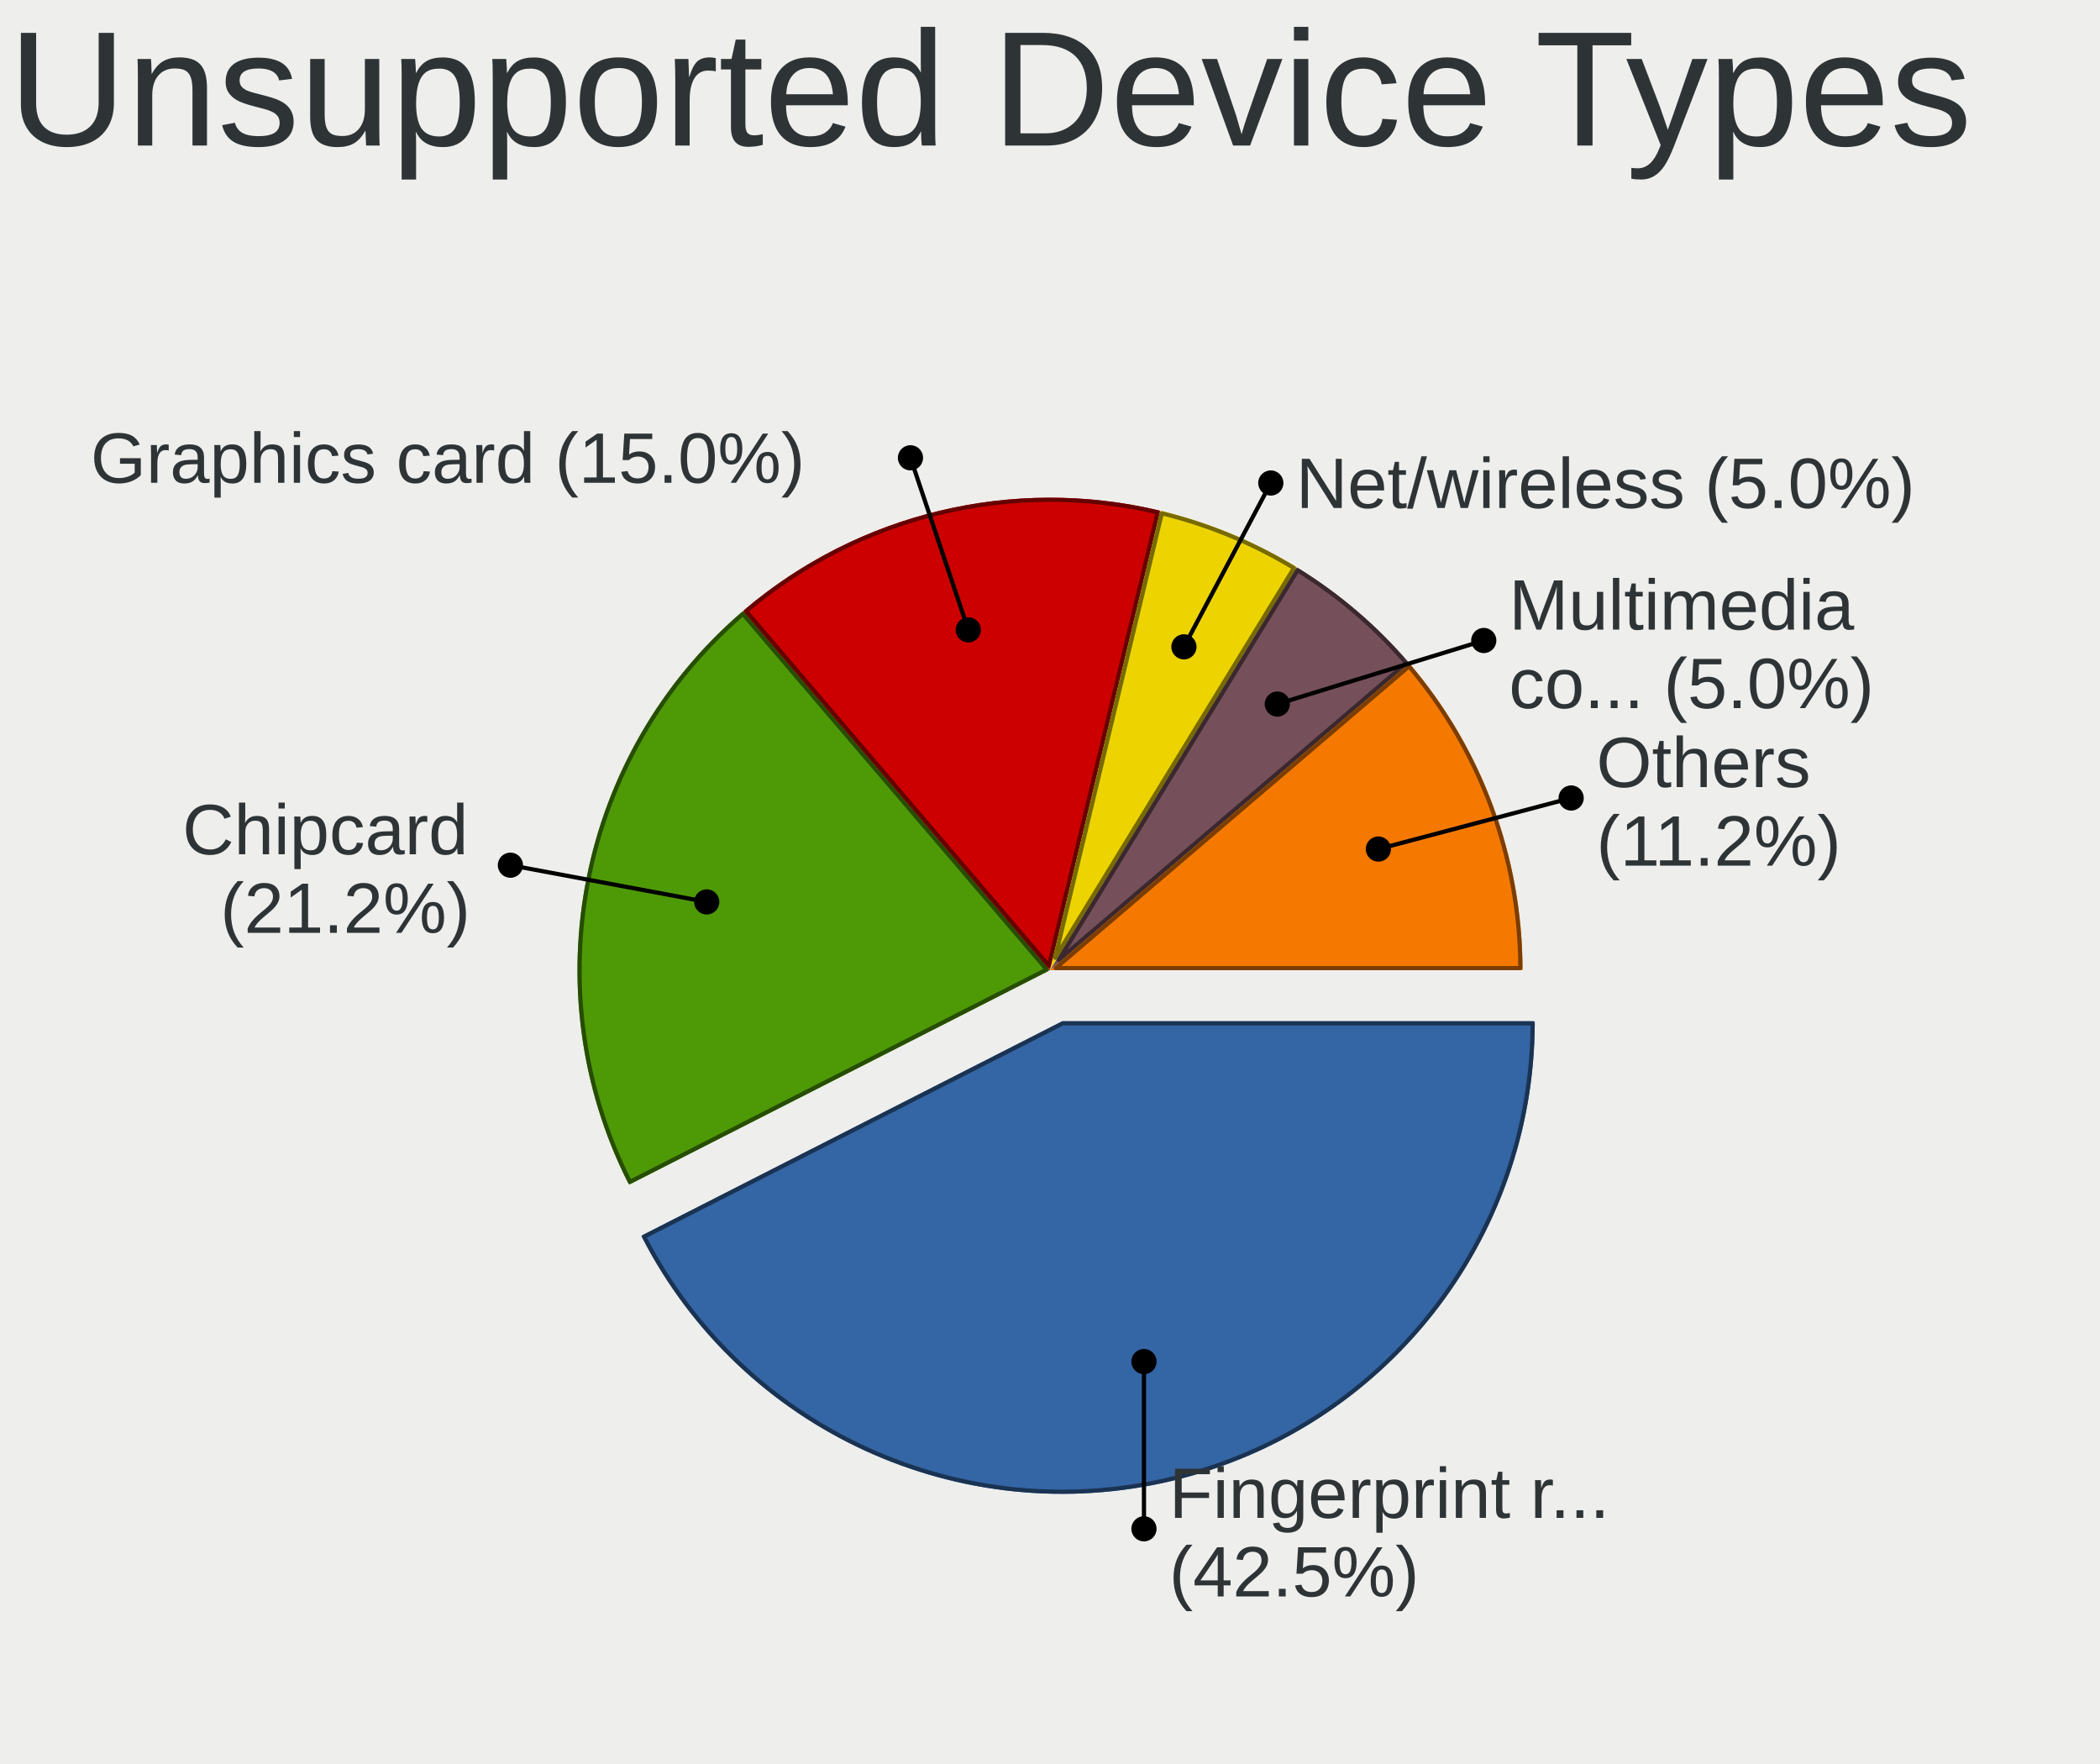
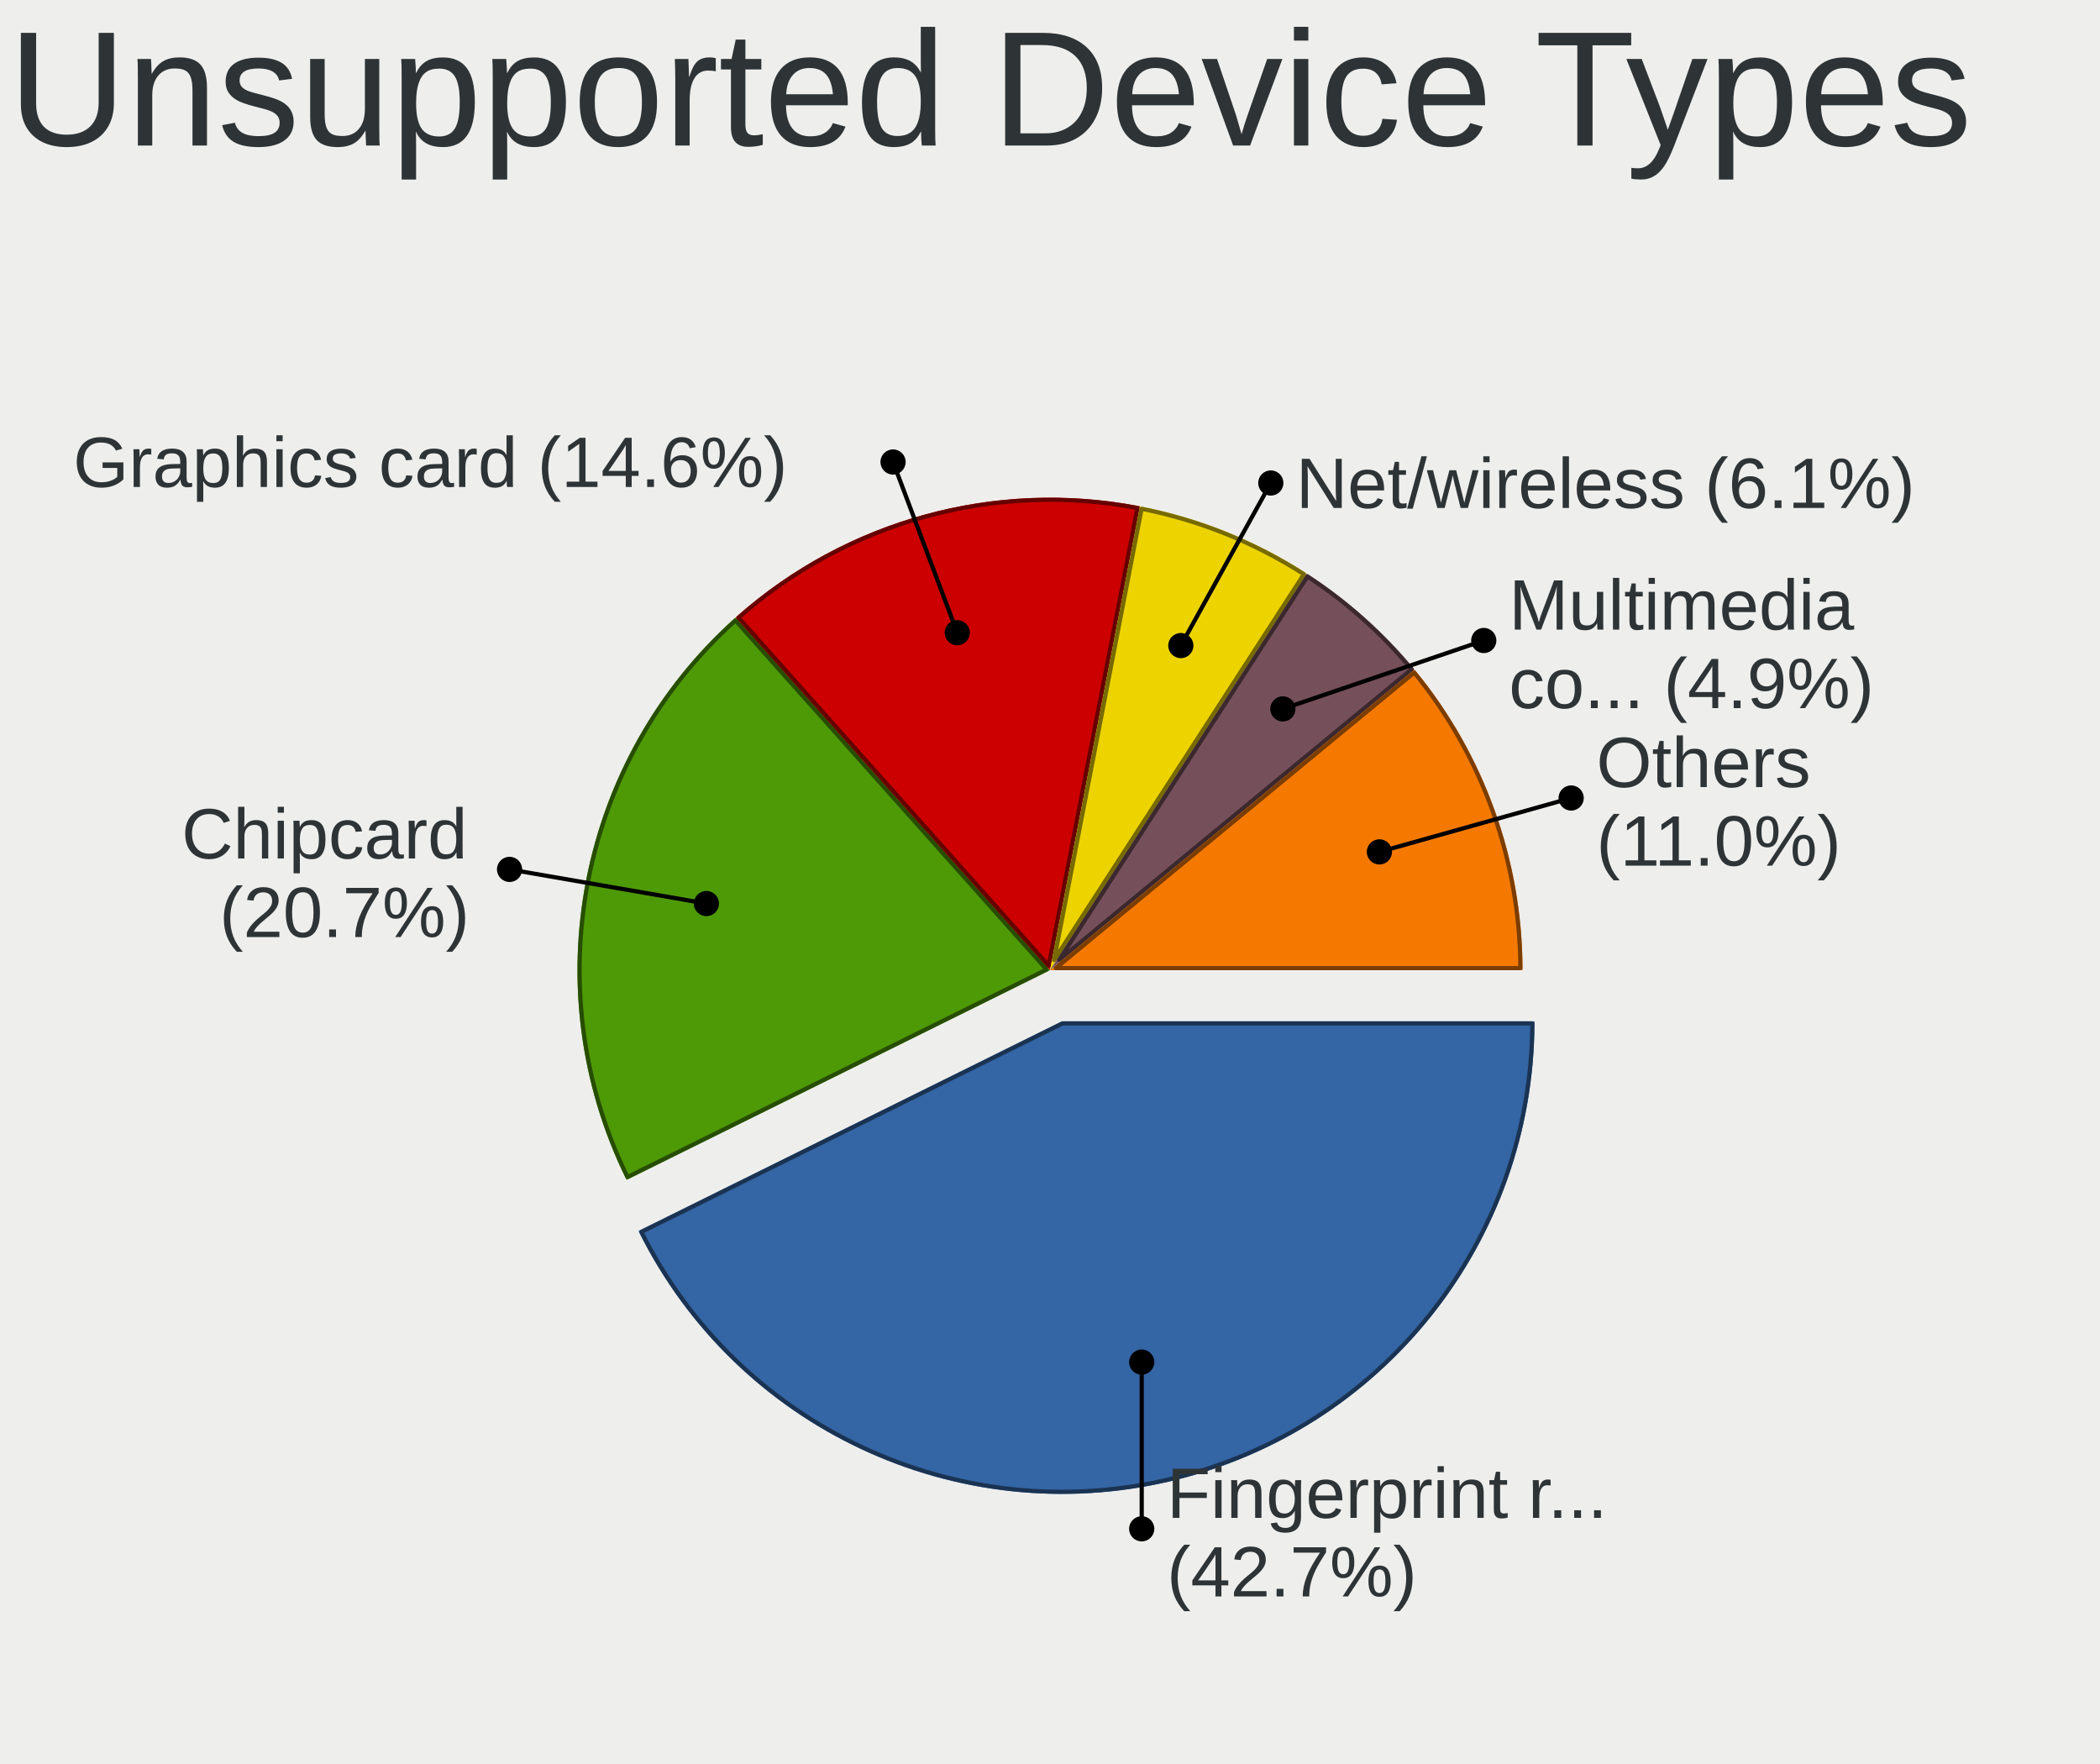
<svg xmlns="http://www.w3.org/2000/svg" width="500" height="420" version="1.0" id="ezcGraph">
  <defs />
  <g id="ezcGraphChart" color-rendering="optimizeQuality" shape-rendering="geometricPrecision" text-rendering="optimizeLegibility">
    <path d=" M 0,420 L 0,0 L 500,0 L 500,420 L 0,420 z " style="fill: #eeeeec; fill-opacity: 1.00; stroke: none;" id="ezcGraphPolygon_1" />
    <path d=" M 0,42 L 0,0 L 500,0 L 500,42 L 0,42 z " style="fill: #000000; fill-opacity: 0.00; stroke: none;" id="ezcGraphPolygon_2" />
-     <path d="M 252.92,243.15 L 365.42,243.15 A 112.50,112.50 0 0,1 152.68,294.23 z" style="fill: #3465a4; fill-opacity: 1.00; stroke: none; cursor: pointer;" id="ezcGraphCircleSector_4" />
-     <path d="M 253.04,243.65 L 364.92,243.65 A 112.00,112.00 0 0,1 153.35,294.45 z" style="fill: none; stroke: #1a3352; stroke-width: 1; stroke-opacity: 1.00; stroke-linecap: round; stroke-linejoin: round;" id="ezcGraphCircleSector_5" />
-     <path d="M 250.00,231.00 L 149.76,282.07 A 112.50,112.50 0 0,1 176.94,145.45 z" style="fill: #4e9a06; fill-opacity: 1.00; stroke: none; cursor: pointer;" id="ezcGraphCircleSector_6" />
-     <path d="M 249.21,230.84 L 149.98,281.40 A 112.00,112.00 0 0,1 176.88,146.16 z" style="fill: none; stroke: #274d03; stroke-width: 1; stroke-opacity: 1.00; stroke-linecap: round; stroke-linejoin: round;" id="ezcGraphCircleSector_7" />
-     <path d="M 250.00,231.00 L 176.94,145.45 A 112.50,112.50 0 0,1 276.26,121.61 z" style="fill: #cc0000; fill-opacity: 1.00; stroke: none; cursor: pointer;" id="ezcGraphCircleSector_8" />
-     <path d="M 249.74,229.93 L 177.64,145.51 A 112.00,112.00 0 0,1 275.66,121.98 z" style="fill: none; stroke: #660000; stroke-width: 1; stroke-opacity: 1.00; stroke-linecap: round; stroke-linejoin: round;" id="ezcGraphCircleSector_9" />
-     <path d="M 250.00,231.00 L 276.26,121.61 A 112.50,112.50 0 0,1 308.78,135.08 z" style="fill: #edd400; fill-opacity: 1.00; stroke: none; cursor: pointer;" id="ezcGraphCircleSector_10" />
-     <path d="M 251.22,228.05 L 276.63,122.21 A 112.00,112.00 0 0,1 308.09,135.24 z" style="fill: none; stroke: #776a00; stroke-width: 1; stroke-opacity: 1.00; stroke-linecap: round; stroke-linejoin: round;" id="ezcGraphCircleSector_11" />
-     <path d="M 250.00,231.00 L 308.78,135.08 A 112.50,112.50 0 0,1 335.55,157.94 z" style="fill: #75505b; fill-opacity: 1.00; stroke: none; cursor: pointer;" id="ezcGraphCircleSector_12" />
-     <path d="M 252.08,228.57 L 308.95,135.77 A 112.00,112.00 0 0,1 334.84,157.88 z" style="fill: none; stroke: #3b282e; stroke-width: 1; stroke-opacity: 1.00; stroke-linecap: round; stroke-linejoin: round;" id="ezcGraphCircleSector_13" />
-     <path d="M 250.00,231.00 L 335.55,157.94 A 112.50,112.50 0 0,1 362.50,231.00 z" style="fill: #f57900; fill-opacity: 1.00; stroke: none;" id="ezcGraphCircleSector_14" />
-     <path d="M 251.36,230.50 L 335.49,158.64 A 112.00,112.00 0 0,1 362.00,230.50 z" style="fill: none; stroke: #7b3d00; stroke-width: 1; stroke-opacity: 1.00; stroke-linecap: round; stroke-linejoin: round;" id="ezcGraphCircleSector_15" />
-     <path d=" M 230.546,149.969 L 216.779,109" style="fill: none; stroke: #000000; stroke-width: 1; stroke-opacity: 1.00; stroke-linecap: round; stroke-linejoin: round;" id="ezcGraphLine_16" />
-     <ellipse cx="230.546" cy="149.969" rx="3" ry="3" style="fill: #000000; fill-opacity: 1.00; stroke: none;" id="ezcGraphCircle_17" />
-     <ellipse cx="216.779" cy="109" rx="3" ry="3" style="fill: #000000; fill-opacity: 1.00; stroke: none;" id="ezcGraphCircle_18" />
-     <path d=" M 168.268,214.743 L 121.525,206" style="fill: none; stroke: #000000; stroke-width: 1; stroke-opacity: 1.00; stroke-linecap: round; stroke-linejoin: round;" id="ezcGraphLine_20" />
-     <ellipse cx="168.268" cy="214.743" rx="3" ry="3" style="fill: #000000; fill-opacity: 1.00; stroke: none;" id="ezcGraphCircle_21" />
-     <ellipse cx="121.525" cy="206" rx="3" ry="3" style="fill: #000000; fill-opacity: 1.00; stroke: none;" id="ezcGraphCircle_22" />
-     <path d=" M 281.89,154.01 L 302.572,115" style="fill: none; stroke: #000000; stroke-width: 1; stroke-opacity: 1.00; stroke-linecap: round; stroke-linejoin: round;" id="ezcGraphLine_24" />
-     <ellipse cx="281.89" cy="154.01" rx="3" ry="3" style="fill: #000000; fill-opacity: 1.00; stroke: none;" id="ezcGraphCircle_25" />
+     <path d="M 252.85,243.17 L 365.35,243.17 A 112.50,112.50 0 0,1 152.03,293.09 z" style="fill: #3465a4; fill-opacity: 1.00; stroke: none; cursor: pointer;" id="ezcGraphCircleSector_4" />
+     <path d="M 252.97,243.67 L 364.85,243.67 A 112.00,112.00 0 0,1 152.70,293.32 z" style="fill: none; stroke: #1a3352; stroke-width: 1; stroke-opacity: 1.00; stroke-linecap: round; stroke-linejoin: round;" id="ezcGraphCircleSector_5" />
+     <path d="M 250.00,231.00 L 149.18,280.92 A 112.50,112.50 0 0,1 175.15,147.01 z" style="fill: #4e9a06; fill-opacity: 1.00; stroke: none; cursor: pointer;" id="ezcGraphCircleSector_6" />
+     <path d="M 249.19,230.84 L 149.41,280.25 A 112.00,112.00 0 0,1 175.11,147.72 z" style="fill: none; stroke: #274d03; stroke-width: 1; stroke-opacity: 1.00; stroke-linecap: round; stroke-linejoin: round;" id="ezcGraphCircleSector_7" />
+     <path d="M 250.00,231.00 L 175.15,147.01 A 112.50,112.50 0 0,1 271.42,120.56 z" style="fill: #cc0000; fill-opacity: 1.00; stroke: none; cursor: pointer;" id="ezcGraphCircleSector_8" />
+     <path d="M 249.70,229.91 L 175.86,147.05 A 112.00,112.00 0 0,1 270.83,120.95 z" style="fill: none; stroke: #660000; stroke-width: 1; stroke-opacity: 1.00; stroke-linecap: round; stroke-linejoin: round;" id="ezcGraphCircleSector_9" />
+     <path d="M 250.00,231.00 L 271.42,120.56 A 112.50,112.50 0 0,1 311.15,136.57 z" style="fill: #edd400; fill-opacity: 1.00; stroke: none; cursor: pointer;" id="ezcGraphCircleSector_10" />
+     <path d="M 250.98,228.56 L 271.81,121.14 A 112.00,112.00 0 0,1 310.46,136.72 z" style="fill: none; stroke: #776a00; stroke-width: 1; stroke-opacity: 1.00; stroke-linecap: round; stroke-linejoin: round;" id="ezcGraphCircleSector_11" />
+     <path d="M 250.00,231.00 L 311.15,136.57 A 112.50,112.50 0 0,1 336.79,159.42 z" style="fill: #75505b; fill-opacity: 1.00; stroke: none; cursor: pointer;" id="ezcGraphCircleSector_12" />
+     <path d="M 252.18,228.55 L 311.30,137.26 A 112.00,112.00 0 0,1 336.09,159.36 z" style="fill: none; stroke: #3b282e; stroke-width: 1; stroke-opacity: 1.00; stroke-linecap: round; stroke-linejoin: round;" id="ezcGraphCircleSector_13" />
+     <path d="M 250.00,231.00 L 336.79,159.42 A 112.50,112.50 0 0,1 362.50,231.00 z" style="fill: #f57900; fill-opacity: 1.00; stroke: none;" id="ezcGraphCircleSector_14" />
+     <path d="M 251.39,230.50 L 336.72,160.13 A 112.00,112.00 0 0,1 362.00,230.50 z" style="fill: none; stroke: #7b3d00; stroke-width: 1; stroke-opacity: 1.00; stroke-linecap: round; stroke-linejoin: round;" id="ezcGraphCircleSector_15" />
+     <path d=" M 227.918,150.645 L 212.631,110" style="fill: none; stroke: #000000; stroke-width: 1; stroke-opacity: 1.00; stroke-linecap: round; stroke-linejoin: round;" id="ezcGraphLine_16" />
+     <ellipse cx="227.918" cy="150.645" rx="3" ry="3" style="fill: #000000; fill-opacity: 1.00; stroke: none;" id="ezcGraphCircle_17" />
+     <ellipse cx="212.631" cy="110" rx="3" ry="3" style="fill: #000000; fill-opacity: 1.00; stroke: none;" id="ezcGraphCircle_18" />
+     <path d=" M 168.191,215.134 L 121.326,207" style="fill: none; stroke: #000000; stroke-width: 1; stroke-opacity: 1.00; stroke-linecap: round; stroke-linejoin: round;" id="ezcGraphLine_20" />
+     <ellipse cx="168.191" cy="215.134" rx="3" ry="3" style="fill: #000000; fill-opacity: 1.00; stroke: none;" id="ezcGraphCircle_21" />
+     <ellipse cx="121.326" cy="207" rx="3" ry="3" style="fill: #000000; fill-opacity: 1.00; stroke: none;" id="ezcGraphCircle_22" />
+     <path d=" M 281.151,153.708 L 302.572,115" style="fill: none; stroke: #000000; stroke-width: 1; stroke-opacity: 1.00; stroke-linecap: round; stroke-linejoin: round;" id="ezcGraphLine_24" />
+     <ellipse cx="281.151" cy="153.708" rx="3" ry="3" style="fill: #000000; fill-opacity: 1.00; stroke: none;" id="ezcGraphCircle_25" />
    <ellipse cx="302.572" cy="115" rx="3" ry="3" style="fill: #000000; fill-opacity: 1.00; stroke: none;" id="ezcGraphCircle_26" />
-     <path d=" M 304.121,167.633 L 353.277,152.5" style="fill: none; stroke: #000000; stroke-width: 1; stroke-opacity: 1.00; stroke-linecap: round; stroke-linejoin: round;" id="ezcGraphLine_28" />
-     <ellipse cx="304.121" cy="167.633" rx="3" ry="3" style="fill: #000000; fill-opacity: 1.00; stroke: none;" id="ezcGraphCircle_29" />
+     <path d=" M 305.444,168.787 L 353.277,152.5" style="fill: none; stroke: #000000; stroke-width: 1; stroke-opacity: 1.00; stroke-linecap: round; stroke-linejoin: round;" id="ezcGraphLine_28" />
+     <ellipse cx="305.444" cy="168.787" rx="3" ry="3" style="fill: #000000; fill-opacity: 1.00; stroke: none;" id="ezcGraphCircle_29" />
    <ellipse cx="353.277" cy="152.5" rx="3" ry="3" style="fill: #000000; fill-opacity: 1.00; stroke: none;" id="ezcGraphCircle_30" />
-     <path d=" M 328.183,202.157 L 374.085,190" style="fill: none; stroke: #000000; stroke-width: 1; stroke-opacity: 1.00; stroke-linecap: round; stroke-linejoin: round;" id="ezcGraphLine_32" />
-     <ellipse cx="328.183" cy="202.157" rx="3" ry="3" style="fill: #000000; fill-opacity: 1.00; stroke: none;" id="ezcGraphCircle_33" />
+     <path d=" M 328.428,202.832 L 374.085,190" style="fill: none; stroke: #000000; stroke-width: 1; stroke-opacity: 1.00; stroke-linecap: round; stroke-linejoin: round;" id="ezcGraphLine_32" />
+     <ellipse cx="328.428" cy="202.832" rx="3" ry="3" style="fill: #000000; fill-opacity: 1.00; stroke: none;" id="ezcGraphCircle_33" />
    <ellipse cx="374.085" cy="190" rx="3" ry="3" style="fill: #000000; fill-opacity: 1.00; stroke: none;" id="ezcGraphCircle_34" />
-     <path d=" M 272.372,324.185 L 272.372,364" style="fill: none; stroke: #000000; stroke-width: 1; stroke-opacity: 1.00; stroke-linecap: round; stroke-linejoin: round;" id="ezcGraphLine_36" />
-     <ellipse cx="272.372" cy="324.185" rx="3" ry="3" style="fill: #000000; fill-opacity: 1.00; stroke: none;" id="ezcGraphCircle_37" />
-     <ellipse cx="272.372" cy="364" rx="3" ry="3" style="fill: #000000; fill-opacity: 1.00; stroke: none;" id="ezcGraphCircle_38" />
+     <path d=" M 271.836,324.312 L 271.836,364" style="fill: none; stroke: #000000; stroke-width: 1; stroke-opacity: 1.00; stroke-linecap: round; stroke-linejoin: round;" id="ezcGraphLine_36" />
+     <ellipse cx="271.836" cy="324.312" rx="3" ry="3" style="fill: #000000; fill-opacity: 1.00; stroke: none;" id="ezcGraphCircle_37" />
+     <ellipse cx="271.836" cy="364" rx="3" ry="3" style="fill: #000000; fill-opacity: 1.00; stroke: none;" id="ezcGraphCircle_38" />
    <g id="ezcGraphTextBox_3">
      <path d=" M 1.46,41.5 L 1.46,1 L 499.04,1 L 499.04,41.5 L 1.46,41.5 z " style="fill: #ffffff; fill-opacity: 0.00; stroke: none;" id="ezcGraphPolygon_40" />
      <text id="ezcGraphTextBox_3_text" x="1.96" text-length="496.08px" y="34.65" style="font-size: 39px; font-family: 'Arial'; fill: #2e3436; fill-opacity: 1.00; stroke: none;">Unsupported Device Types</text>
    </g>
    <g id="ezcGraphTextBox_19" style=" cursor: pointer;">
-       <path d=" M 21.069,118.5 L 21.069,100 L 211.779,100 L 211.779,118.5 L 21.069,118.5 z " style="fill: #ffffff; fill-opacity: 0.00; stroke: none;" id="ezcGraphPolygon_41" />
-       <text id="ezcGraphTextBox_19_text" x="21.569" text-length="189.21px" y="114.95" style="font-size: 17px; font-family: 'Arial'; fill: #2e3436; fill-opacity: 1.00; stroke: none;">Graphics card (15.0%)</text>
+       <path d=" M 16.921,119.5 L 16.921,101 L 207.631,101 L 207.631,119.5 L 16.921,119.5 z " style="fill: #ffffff; fill-opacity: 0.00; stroke: none;" id="ezcGraphPolygon_41" />
+       <text id="ezcGraphTextBox_19_text" x="17.421" text-length="189.21px" y="115.95" style="font-size: 17px; font-family: 'Arial'; fill: #2e3436; fill-opacity: 1.00; stroke: none;">Graphics card (14.6%)</text>
    </g>
    <g id="ezcGraphTextBox_23" style=" cursor: pointer;">
-       <path d=" M 42.946,224.05 L 42.946,188.45 L 116.525,188.45 L 116.525,224.05 L 42.946,224.05 z " style="fill: #ffffff; fill-opacity: 0.00; stroke: none;" id="ezcGraphPolygon_42" />
-       <text id="ezcGraphTextBox_23_text" x="43.446" text-length="72.08px" y="203.4" style="font-size: 17px; font-family: 'Arial'; fill: #2e3436; fill-opacity: 1.00; stroke: none;">Chipcard</text>
-       <text id="ezcGraphTextBox_23_text" x="52.456" text-length="63.07px" y="222.1" style="font-size: 17px; font-family: 'Arial'; fill: #2e3436; fill-opacity: 1.00; stroke: none;">(21.2%)</text>
+       <path d=" M 42.746,225.05 L 42.746,189.45 L 116.326,189.45 L 116.326,225.05 L 42.746,225.05 z " style="fill: #ffffff; fill-opacity: 0.00; stroke: none;" id="ezcGraphPolygon_42" />
+       <text id="ezcGraphTextBox_23_text" x="43.246" text-length="72.08px" y="204.4" style="font-size: 17px; font-family: 'Arial'; fill: #2e3436; fill-opacity: 1.00; stroke: none;">Chipcard</text>
+       <text id="ezcGraphTextBox_23_text" x="52.256" text-length="63.07px" y="223.1" style="font-size: 17px; font-family: 'Arial'; fill: #2e3436; fill-opacity: 1.00; stroke: none;">(20.7%)</text>
    </g>
    <g id="ezcGraphTextBox_27" style=" cursor: pointer;">
      <path d=" M 308.072,124.5 L 308.072,106 L 480.762,106 L 480.762,124.5 L 308.072,124.5 z " style="fill: #ffffff; fill-opacity: 0.00; stroke: none;" id="ezcGraphPolygon_43" />
-       <text id="ezcGraphTextBox_27_text" x="308.572" text-length="171.19px" y="120.95" style="font-size: 17px; font-family: 'Arial'; fill: #2e3436; fill-opacity: 1.00; stroke: none;">Net/wireless (5.0%)</text>
+       <text id="ezcGraphTextBox_27_text" x="308.572" text-length="171.19px" y="120.95" style="font-size: 17px; font-family: 'Arial'; fill: #2e3436; fill-opacity: 1.00; stroke: none;">Net/wireless (6.1%)</text>
    </g>
    <g id="ezcGraphTextBox_31" style=" cursor: pointer;">
      <path d=" M 358.777,170.55 L 358.777,134.95 L 468.397,134.95 L 468.397,170.55 L 358.777,170.55 z " style="fill: #ffffff; fill-opacity: 0.00; stroke: none;" id="ezcGraphPolygon_44" />
      <text id="ezcGraphTextBox_31_text" x="359.277" text-length="90.1px" y="149.9" style="font-size: 17px; font-family: 'Arial'; fill: #2e3436; fill-opacity: 1.00; stroke: none;">Multimedia</text>
-       <text id="ezcGraphTextBox_31_text" x="359.277" text-length="108.12px" y="168.6" style="font-size: 17px; font-family: 'Arial'; fill: #2e3436; fill-opacity: 1.00; stroke: none;">co... (5.0%)</text>
+       <text id="ezcGraphTextBox_31_text" x="359.277" text-length="108.12px" y="168.6" style="font-size: 17px; font-family: 'Arial'; fill: #2e3436; fill-opacity: 1.00; stroke: none;">co... (4.9%)</text>
    </g>
    <g id="ezcGraphTextBox_35">
      <path d=" M 379.585,208.05 L 379.585,172.45 L 444.155,172.45 L 444.155,208.05 L 379.585,208.05 z " style="fill: #ffffff; fill-opacity: 0.00; stroke: none;" id="ezcGraphPolygon_45" />
      <text id="ezcGraphTextBox_35_text" x="380.085" text-length="54.06px" y="187.4" style="font-size: 17px; font-family: 'Arial'; fill: #2e3436; fill-opacity: 1.00; stroke: none;">Others</text>
-       <text id="ezcGraphTextBox_35_text" x="380.085" text-length="63.07px" y="206.1" style="font-size: 17px; font-family: 'Arial'; fill: #2e3436; fill-opacity: 1.00; stroke: none;">(11.2%)</text>
+       <text id="ezcGraphTextBox_35_text" x="380.085" text-length="63.07px" y="206.1" style="font-size: 17px; font-family: 'Arial'; fill: #2e3436; fill-opacity: 1.00; stroke: none;">(11.0%)</text>
    </g>
    <g id="ezcGraphTextBox_39" style=" cursor: pointer;">
-       <path d=" M 277.872,382.05 L 277.872,346.45 L 423.532,346.45 L 423.532,382.05 L 277.872,382.05 z " style="fill: #ffffff; fill-opacity: 0.00; stroke: none;" id="ezcGraphPolygon_46" />
-       <text id="ezcGraphTextBox_39_text" x="278.372" text-length="144.16px" y="361.4" style="font-size: 17px; font-family: 'Arial'; fill: #2e3436; fill-opacity: 1.00; stroke: none;">Fingerprint r...</text>
-       <text id="ezcGraphTextBox_39_text" x="278.372" text-length="63.07px" y="380.1" style="font-size: 17px; font-family: 'Arial'; fill: #2e3436; fill-opacity: 1.00; stroke: none;">(42.5%)</text>
+       <path d=" M 277.336,382.05 L 277.336,346.45 L 422.996,346.45 L 422.996,382.05 L 277.336,382.05 z " style="fill: #ffffff; fill-opacity: 0.00; stroke: none;" id="ezcGraphPolygon_46" />
+       <text id="ezcGraphTextBox_39_text" x="277.836" text-length="144.16px" y="361.4" style="font-size: 17px; font-family: 'Arial'; fill: #2e3436; fill-opacity: 1.00; stroke: none;">Fingerprint r...</text>
+       <text id="ezcGraphTextBox_39_text" x="277.836" text-length="63.07px" y="380.1" style="font-size: 17px; font-family: 'Arial'; fill: #2e3436; fill-opacity: 1.00; stroke: none;">(42.7%)</text>
    </g>
  </g>
</svg>
